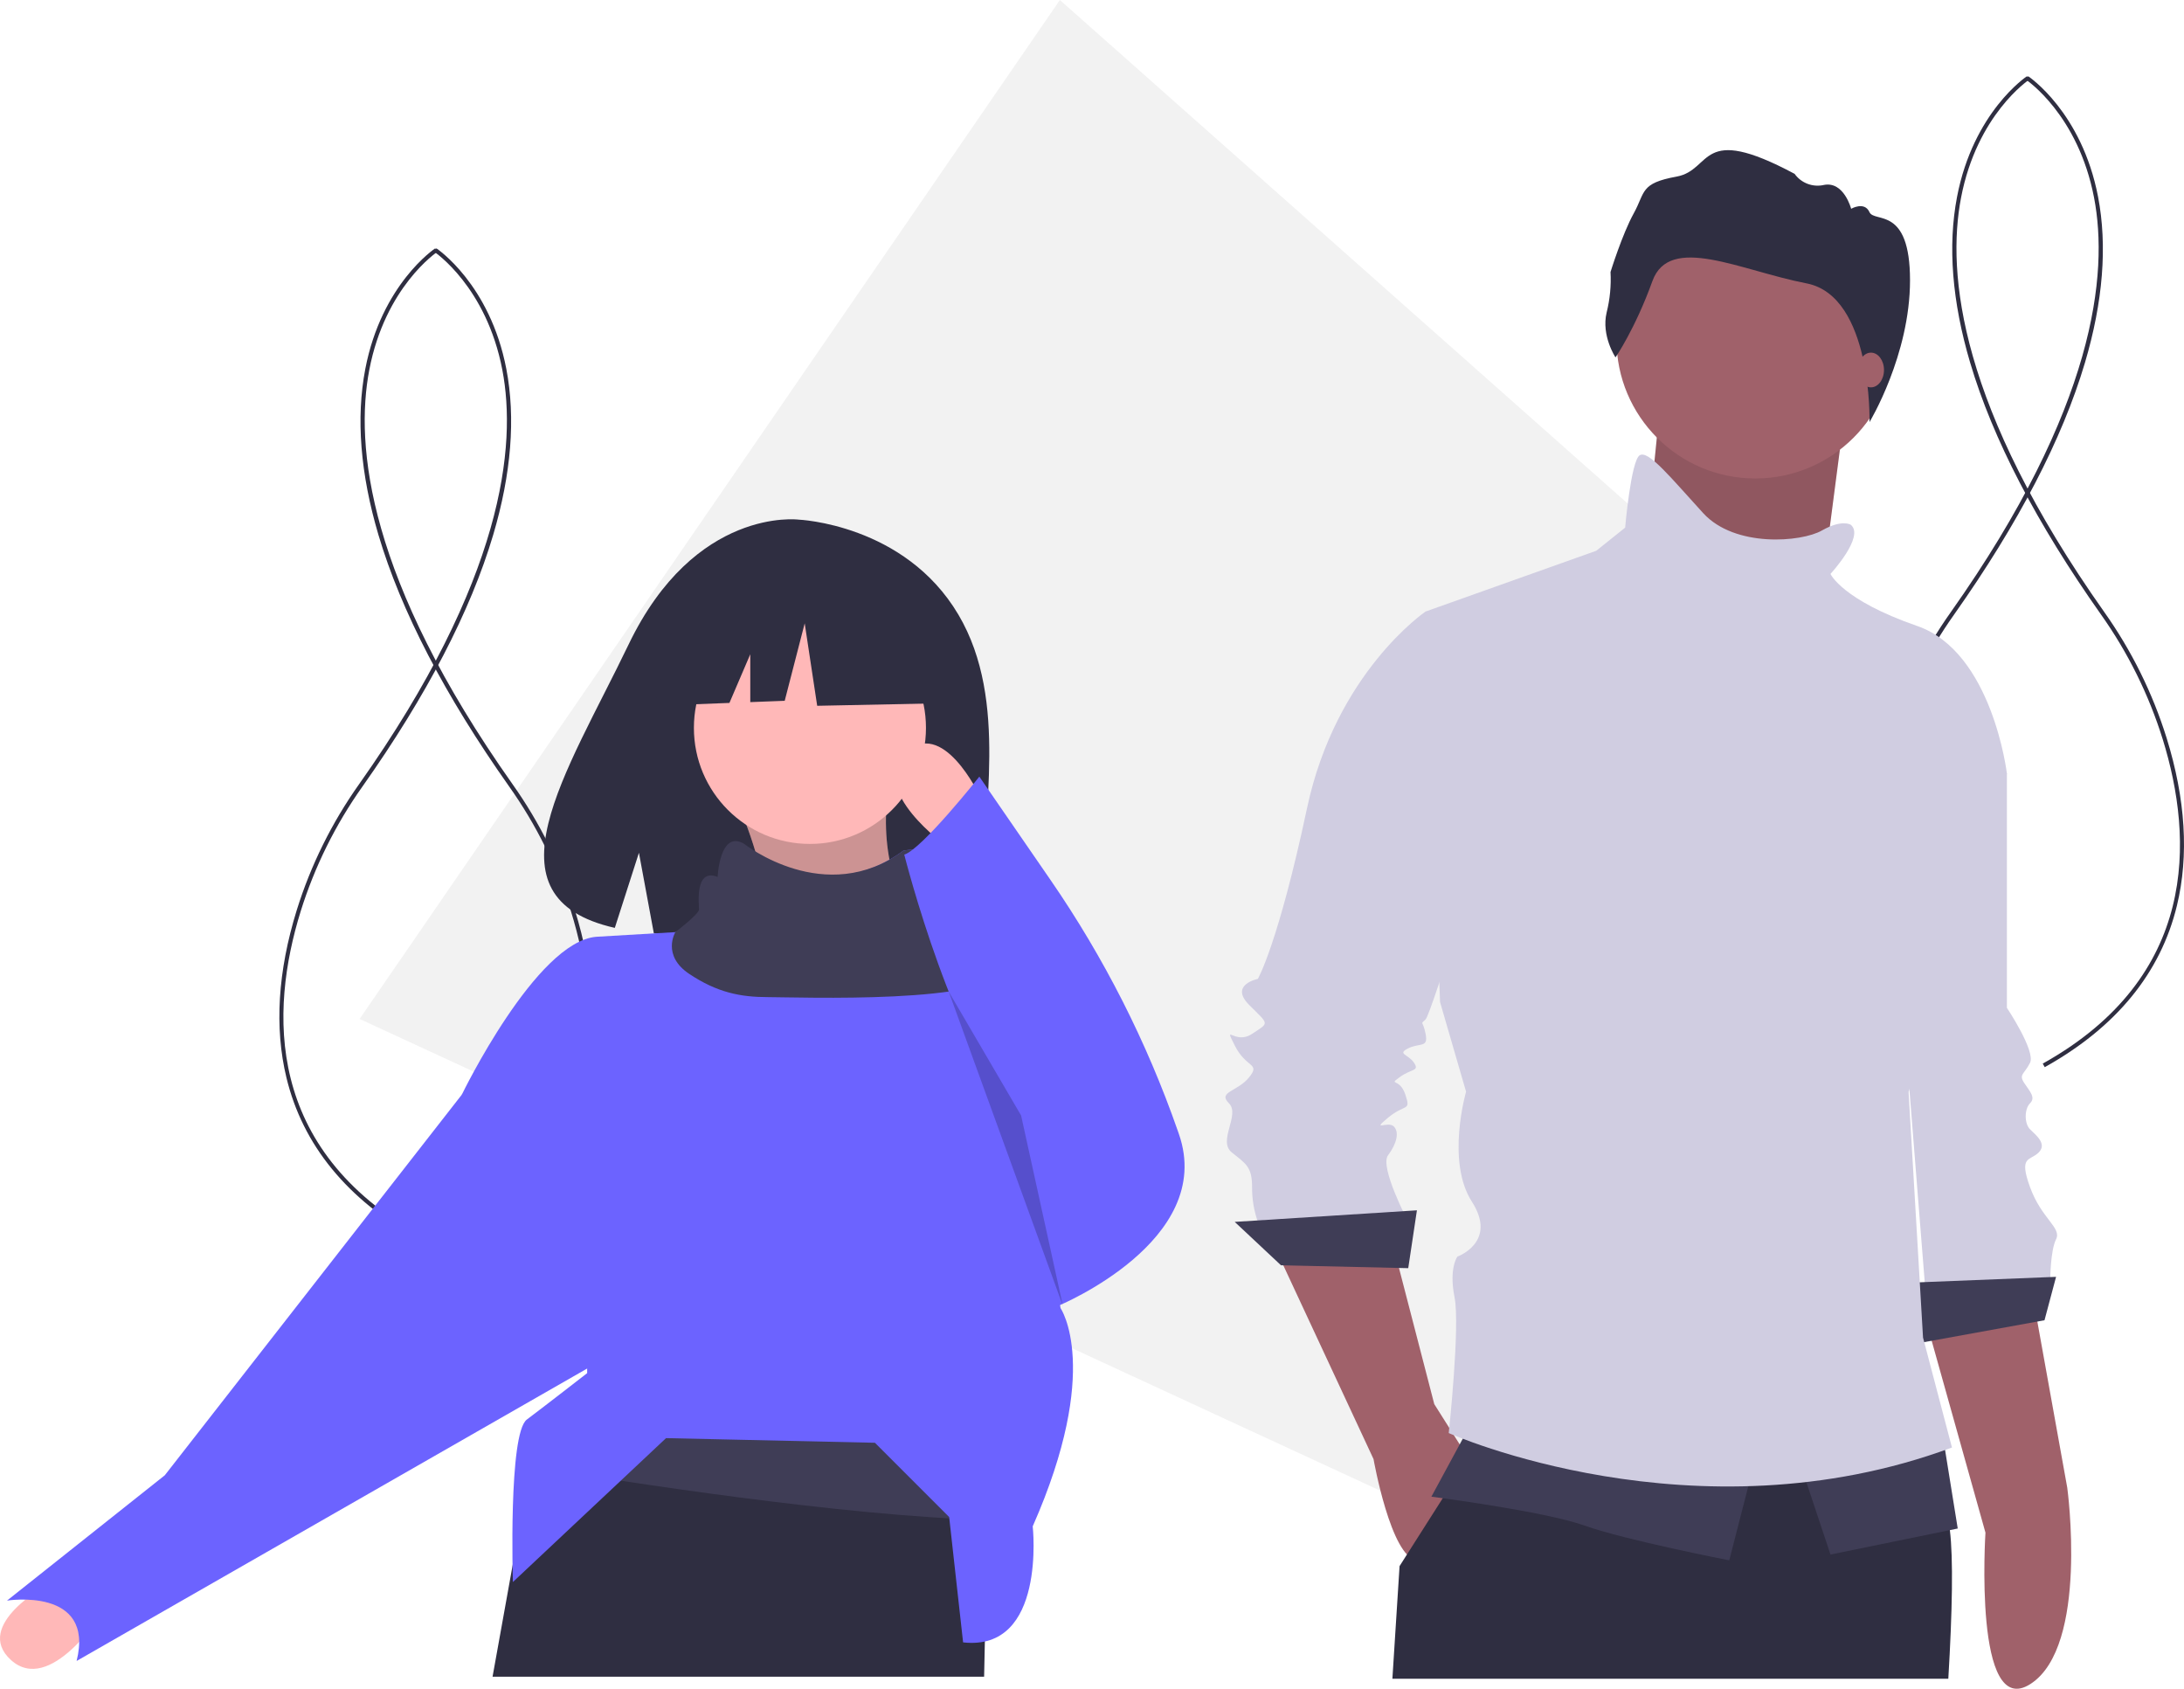
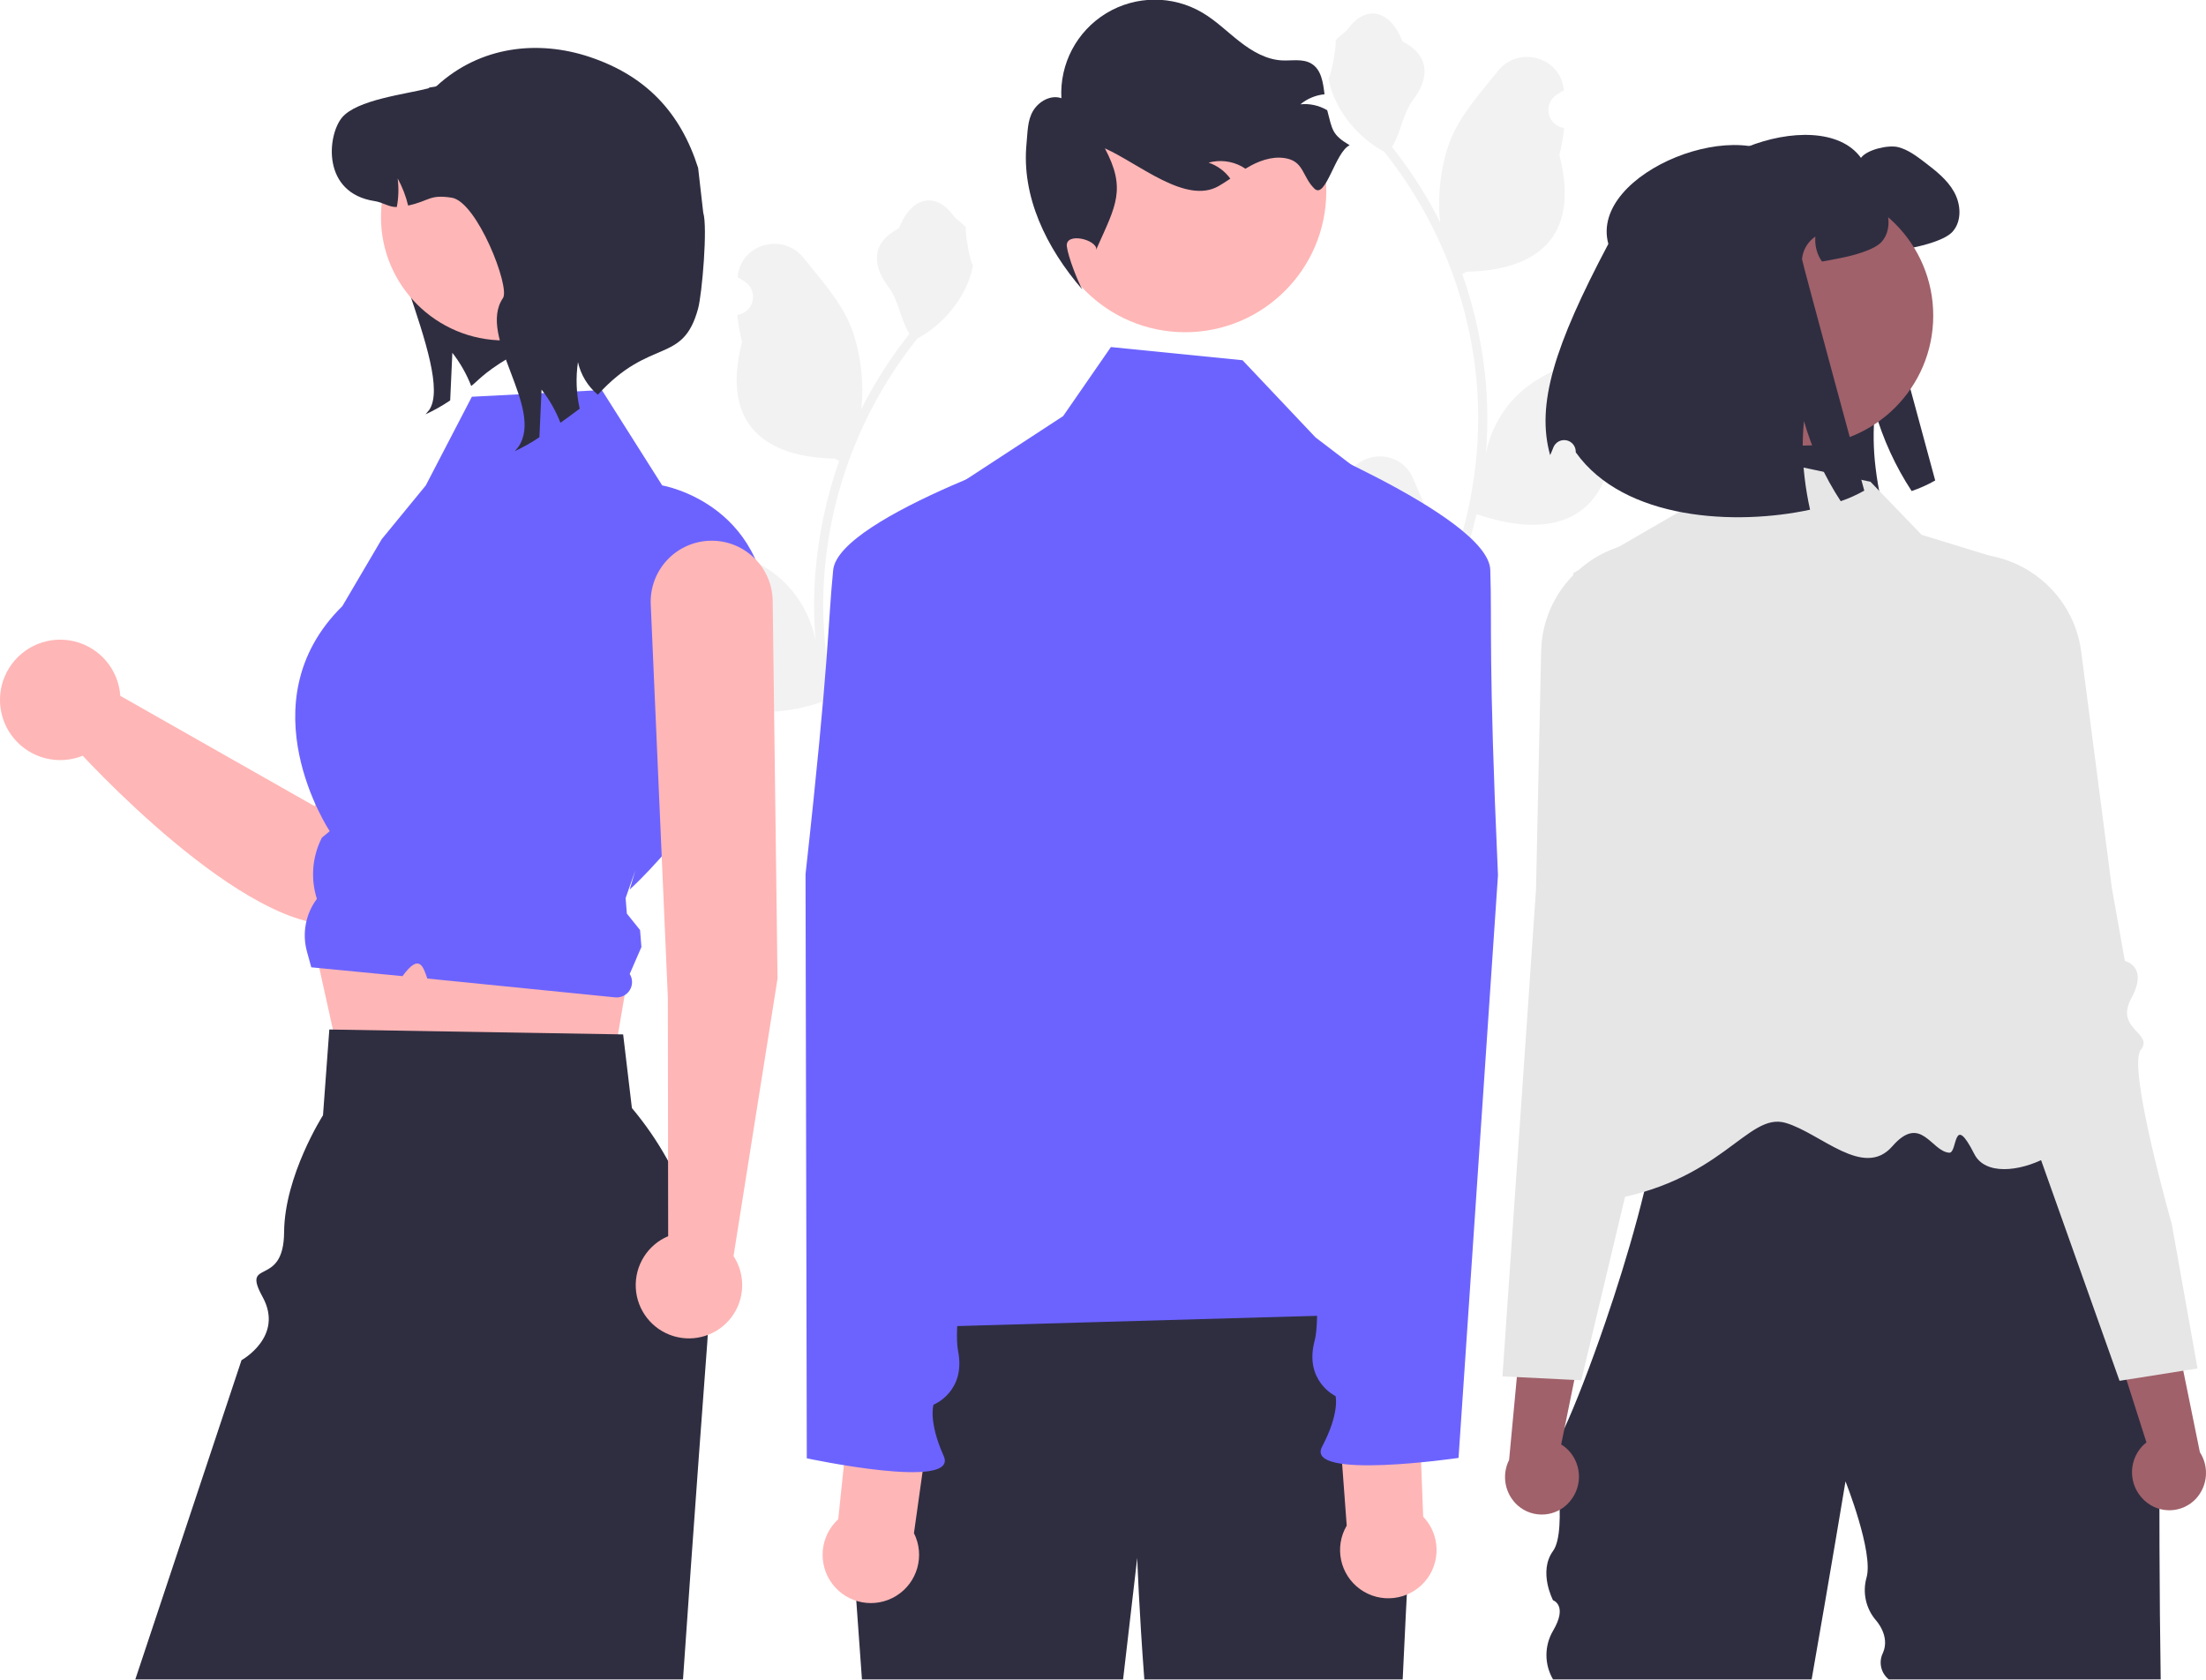
- <svg xmlns="http://www.w3.org/2000/svg" id="a8897f4c-2937-4134-8b3a-fee1040aeff6" data-name="Layer 1" width="1066.106" height="824.2" viewBox="0 0 1066.106 824.2">
-   <polygon points="962.551 394.71 946.672 466.13 933.782 524.07 923.508 570.28 910.626 628.22 868.531 817.51 346.914 576.48 308.572 558.76 260.039 536.33 221.683 518.61 175.551 497.29 201.704 459.24 223.452 427.6 250.965 387.57 272.707 355.95 517.369 0 776.55 229.8 822.703 270.72 859.505 303.35 905.666 344.27 962.551 394.71" fill="#f2f2f2" />
-   <path d="M271.301,642.731C236.421,623.287,214.707,596.74,206.762,563.829c-5.899-24.436-4.204-51.933,5.038-81.728a218.888,218.888,0,0,1,30.439-61.484c70.638-99.986,77.014-165.138,69.923-202.187-7.774-40.623-33.031-57.494-33.286-57.66l1.09-1.677c.261.169,26.184,17.433,34.145,58.88,4.589,23.895,2.43,51.141-6.417,80.981-11.012,37.138-32.484,78.459-63.821,122.816a216.904,216.904,0,0,0-30.163,60.922c-15.158,48.867-17.303,115.997,58.564,158.292Z" transform="translate(-66.94711 -37.90015)" fill="#2f2e41" />
-   <path d="M288.074,642.731C322.954,623.287,344.668,596.74,352.613,563.829c5.899-24.436,4.204-51.933-5.038-81.728a218.888,218.888,0,0,0-30.439-61.484c-70.638-99.986-77.014-165.138-69.923-202.187,7.774-40.623,33.031-57.494,33.286-57.66l-1.09-1.677c-.261.169-26.184,17.433-34.145,58.88-4.589,23.895-2.43,51.141,6.417,80.981,11.012,37.138,32.484,78.459,63.821,122.816a216.904,216.904,0,0,1,30.163,60.922c15.158,48.867,17.303,115.997-58.564,158.292Z" transform="translate(-66.94711 -37.90015)" fill="#2f2e41" />
-   <path d="M1048.301,558.731C1013.421,539.287,991.707,512.74,983.762,479.829c-5.899-24.436-4.204-51.933,5.038-81.728a218.888,218.888,0,0,1,30.439-61.484c70.638-99.986,77.014-165.138,69.923-202.187-7.774-40.623-33.031-57.494-33.286-57.66l1.09-1.677c.261.169,26.184,17.433,34.145,58.88,4.589,23.895,2.43,51.141-6.417,80.981-11.012,37.138-32.484,78.459-63.821,122.816a216.904,216.904,0,0,0-30.163,60.922c-15.158,48.867-17.303,115.997,58.564,158.292Z" transform="translate(-66.94711 -37.90015)" fill="#2f2e41" />
-   <path d="M1065.074,558.731c34.88-19.444,56.594-45.991,64.539-78.902,5.899-24.436,4.204-51.933-5.038-81.728a218.888,218.888,0,0,0-30.439-61.484c-70.638-99.986-77.014-165.138-69.923-202.187,7.774-40.623,33.031-57.494,33.286-57.66l-1.09-1.677c-.261.169-26.184,17.433-34.145,58.88-4.589,23.895-2.43,51.141,6.417,80.981,11.012,37.138,32.484,78.459,63.821,122.816a216.904,216.904,0,0,1,30.163,60.922c15.158,48.867,17.303,115.997-58.564,158.292Z" transform="translate(-66.94711 -37.90015)" fill="#2f2e41" />
-   <path d="M534.762,337.845c-26.207-44.282-78.055-46.345-78.055-46.345s-50.523-6.461-82.933,60.98c-30.209,62.861-71.901,123.554-6.712,138.269l11.775-36.649,7.292,39.378a255.068,255.068,0,0,0,27.892.477c69.812-2.254,136.298.659,134.157-24.392C545.332,436.26,559.978,380.452,534.762,337.845Z" transform="translate(-66.94711 -37.90015)" fill="#2f2e41" />
-   <path d="M427.194,430.522c9.03,19.975,14.725,43.786,18.125,70.234l72.499-4.531c-16.668-23.619-22.202-50.728-15.859-81.562Z" transform="translate(-66.94711 -37.90015)" fill="#ffb8b8" />
-   <path d="M427.194,430.522c9.03,19.975,14.725,43.786,18.125,70.234l72.499-4.531c-16.668-23.619-22.202-50.728-15.859-81.562Z" transform="translate(-66.94711 -37.90015)" opacity="0.2" />
-   <path d="M90.819,810.844s-37.523,20.099-18.482,37.259,44.193-22.714,44.193-22.714Z" transform="translate(-66.94711 -37.90015)" fill="#ffb8b8" />
-   <polygon points="482.591 714.334 482.005 741.792 480.754 801.122 480.754 801.132 480.39 818.314 240.438 818.314 250.19 764.163 250.2 764.123 258.932 715.656 262.829 693.951 262.829 693.941 459.937 666.755 482.591 714.334" fill="#2f2e41" />
-   <path d="M549.537,752.237l-.589,27.459c-69.735-1.79-177.827-18.623-223.071-26.145l3.897-21.704,197.107-27.187Z" transform="translate(-66.94711 -37.90015)" fill="#3f3d56" />
-   <circle cx="395.364" cy="355.24" r="56.64" fill="#ffb8b8" />
-   <path d="M571.06,782.823s6.797,61.171-33.984,56.64l-6.797-61.171L494.029,742.042l-101.952-2.266L317.313,810.01s-2.266-72.499,6.797-79.296,29.453-22.656,29.453-22.656v-11.328L292.391,572.122s36.25-74.765,65.702-77.03l38.515-2.266s13.594-6.797,13.594-9.062-2.266-20.39,9.062-15.859c0,0,1.019-23.245,12.959-16.154,0,0,37.586,29.453,75.739,1.291,0,0,17.785-3.262,15.519,5.8s0,15.859,4.531,15.859,24.922,6.797,24.922,11.328c0,.974,1.473,10.354,3.783,24.468v.023c8.406,51.452,27.935,165.819,27.935,165.819S605.044,705.792,571.06,782.823Z" transform="translate(-66.94711 -37.90015)" fill="#6c63ff" />
-   <path d="M308.25,560.794l-15.859,11.328-144.998,185.779L70.363,819.072s43.046-6.797,33.984,29.453L369.422,696.73Z" transform="translate(-66.94711 -37.90015)" fill="#6c63ff" />
-   <path d="M556.718,510.498v.023c-3.013,17.717-101.204,14.024-114.798,14.024s-24.922-2.266-38.515-11.328-6.797-20.39-6.797-20.39,11.575-8.816,11.575-11.081-2.266-20.39,9.062-15.859c0,0,1.019-23.245,12.959-16.154,0,0,39.605,31.472,77.758,3.31,0,0,17.785-3.262,15.519,5.8s0,15.859,4.531,15.859,24.922,6.797,24.922,11.328C552.935,487.004,554.408,496.383,556.718,510.498Z" transform="translate(-66.94711 -37.90015)" fill="#3f3d56" />
-   <path d="M545.005,425.991s-18.125-38.515-36.25-20.39,20.39,45.312,20.39,45.312Z" transform="translate(-66.94711 -37.90015)" fill="#ffb8b8" />
-   <path d="M545.005,416.929s-27.988,35.37-36.65,38.075c0,0,25.322,100.126,57.04,127.313l18.125,92.89s77.03-31.718,58.906-83.827q-.272-.782-.541-1.554a513.985,513.985,0,0,0-62.098-122.408Z" transform="translate(-66.94711 -37.90015)" fill="#6c63ff" />
-   <polygon points="463.102 483.933 518.839 637.307 498.449 544.417 463.102 483.933" opacity="0.2" />
-   <polygon points="456.229 295.676 405.005 268.845 334.268 279.821 319.632 344.46 356.064 343.059 366.242 319.311 366.242 342.668 383.052 342.021 392.809 304.213 398.907 344.46 458.668 343.241 456.229 295.676" fill="#2f2e41" />
-   <path d="M1007.076,682.238,1036.138,785.909s-5.989,91.827,21.959,73.861c28.6-18.386,17.966-95.819,17.966-95.819L1059.311,670.944Z" transform="translate(-66.94711 -37.90015)" fill="#a0616a" />
-   <path d="M1022.605,391.415l24,24V529.768s14.118,21.176,11.294,26.823-5.647,5.647-2.824,9.882,5.647,7.059,2.824,9.882-2.824,9.882,0,12.706,8.471,7.059,4.235,11.294-9.882,1.412-4.235,16.941,15.529,19.765,12.706,25.412-2.824,19.765-2.824,19.765l-60.706,8.471L994.37,511.415Z" transform="translate(-66.94711 -37.90015)" fill="#d0cde1" />
-   <polygon points="1003.658 623.161 933.07 625.985 935.893 655.632 998.011 644.338 1003.658 623.161" fill="#3f3d56" />
-   <polygon points="809.541 205.986 801.07 290.691 887.188 303.397 893.541 254.692 899.894 205.986 809.541 205.986" fill="#a0616a" />
-   <polygon points="809.541 205.527 801.07 290.233 887.188 302.939 893.541 254.233 899.894 205.527 809.541 205.527" opacity="0.1" />
-   <path d="M689.43,646.944l48,103.059s8.471,48,21.176,49.412,25.412-49.412,25.412-49.412l-16.941-26.823-19.765-76.235Z" transform="translate(-66.94711 -37.90015)" fill="#a0616a" />
-   <path d="M1018.003,857.214H746.635c2.15-34.011,3.503-54.978,3.503-54.978l3.604-5.673,17.475-27.459L783.694,749.498l4.351-6.845,1.615-2.534,17.091-3.119L983.074,704.827a215.426,215.426,0,0,0,12.326,38.109c1.201,2.736,2.493,5.472,3.877,8.177,4.432,8.652,9.843,16.849,16.273,22.886,1.464,1.373,2.524,5.037,3.21,10.671C1020.456,798.47,1019.972,824.132,1018.003,857.214Z" transform="translate(-66.94711 -37.90015)" fill="#2f2e41" />
-   <circle cx="856.835" cy="165.751" r="67.765" fill="#a0616a" />
-   <path d="M772.724,342.003l-9.882-5.647s-43.765,29.647-57.882,96-24,83.294-24,83.294-14.118,2.824-4.235,12.706,9.882,8.471,1.412,14.118-14.118-5.647-8.471,5.647,12.706,8.471,7.059,15.529-15.529,7.059-9.882,12.706-5.647,18.353,1.412,24,9.882,7.059,9.882,16.941a49.993,49.993,0,0,0,2.824,16.941h73.412s-14.118-26.823-9.882-32.471,5.647-11.294,2.824-14.118-11.294,2.824-2.824-4.235,11.294-2.824,8.471-11.294-8.471-4.235-2.824-8.471,9.882-2.824,7.059-7.059-8.471-4.235-2.824-7.059,9.882,0,8.471-7.059-2.824-4.235,0-7.059,32.471-98.823,32.471-101.647S772.724,342.003,772.724,342.003Z" transform="translate(-66.94711 -37.90015)" fill="#d0cde1" />
-   <polygon points="691.659 590.691 602.718 596.338 625.306 617.514 687.424 618.926 691.659 590.691" fill="#3f3d56" />
-   <path d="M784.018,734.473l-18.353,33.882s55.059,7.059,74.823,14.118,70.588,16.941,70.588,16.941L923.782,750.002Z" transform="translate(-66.94711 -37.90015)" fill="#3f3d56" />
-   <polygon points="878.011 712.102 893.541 758.69 955.658 745.984 948.599 702.22 878.011 712.102" fill="#3f3d56" />
-   <path d="M970.37,294.003s-4.235-2.824-14.118,2.824-42.353,8.471-57.882-8.471-26.823-31.059-31.059-28.235-7.059,35.294-7.059,35.294L846.135,306.709l-83.294,29.647,7.059,190.588,12.706,43.765s-9.882,33.882,2.824,53.647-7.059,26.823-7.059,26.823-4.235,5.647-1.412,19.765-2.824,66.353-2.824,66.353,120,53.647,245.646,7.059l-14.118-53.647-7.059-120s7.059-19.765,5.647-28.235,42.353-127.058,42.353-127.058-7.059-59.294-43.765-72-42.353-25.412-42.353-25.412S977.429,299.65,970.37,294.003Z" transform="translate(-66.94711 -37.90015)" fill="#d0cde1" />
-   <path d="M855.548,212.331s-7.037-10.555-4.33-21.923a66.444,66.444,0,0,0,1.895-19.758s5.684-18.404,11.367-28.689,2.977-14.615,20.84-17.863,10.555-26.524,57.649-1.353a13.811,13.811,0,0,0,14.345,5.413c9.744-1.895,13.262,11.638,13.262,11.638s6.496-3.789,8.932,1.624,19.804-3.249,19.804,33.289-19.765,69.176-19.765,69.176,1.449-61.462-30.759-67.687-66.851-24.359-75.242-1.083S855.548,212.331,855.548,212.331Z" transform="translate(-66.94711 -37.90015)" fill="#2f2e41" />
-   <ellipse cx="913.305" cy="180.574" rx="6.353" ry="8.471" fill="#a0616a" />
+ <svg xmlns="http://www.w3.org/2000/svg" id="e33dabfc-d315-4892-8baf-51dedceacbe7" data-name="Layer 1" width="838" height="638.004" viewBox="0 0 838 638.004">
+   <path d="M689.135,323.255a5.09,5.09,0,0,0,3.689-8.823c-.128-.51-.22-.876-.349-1.387q.069-.167.139-.333c4.686-11.174,20.569-11.097,25.215.094,4.124,9.933,9.375,19.882,10.668,30.384a40.44,40.44,0,0,1-.71,13.908,162.132,162.132,0,0,0,14.748-67.338,156.487,156.487,0,0,0-.971-17.458q-.804-7.128-2.231-14.154a164.01,164.01,0,0,0-32.525-69.512,43.648,43.648,0,0,1-18.153-18.834,33.294,33.294,0,0,1-3.028-9.098c.884.116,3.332-13.343,2.666-14.169,1.232-1.869,3.436-2.798,4.781-4.621,6.69-9.07,15.906-7.486,20.717,4.839,10.278,5.187,10.378,13.79,4.071,22.065-4.012,5.264-4.564,12.387-8.084,18.023.362.464.739.913,1.101,1.376a165.069,165.069,0,0,1,17.229,27.295c-1.369-10.691.652-23.571,4.097-31.873,3.921-9.46,11.271-17.427,17.744-25.605,7.774-9.823,23.717-5.536,25.086,6.916q.02.181.039.362-1.442.814-2.823,1.727a6.905,6.905,0,0,0,2.784,12.565l.141.022a68.701,68.701,0,0,1-1.811,10.272c8.303,32.111-9.623,43.807-35.219,44.332-.565.29-1.116.579-1.681.855a168.487,168.487,0,0,1,9.069,42.681,159.804,159.804,0,0,1-.116,25.802l.043-.304a42.227,42.227,0,0,1,14.415-24.383c11.093-9.113,26.766-12.468,38.734-19.793,5.761-3.526,13.143,1.031,12.138,7.71q-.024.16-.049.32a46.377,46.377,0,0,0-5.201,2.506q-1.442.814-2.823,1.727a6.905,6.905,0,0,0,2.784,12.565l.141.022c.101.014.188.029.29.044a68.76,68.76,0,0,1-12.648,19.805c-5.192,28.032-27.491,30.691-51.344,22.528h-.015a168.437,168.437,0,0,1-11.315,33.032H690.148c-.145-.449-.275-.913-.406-1.362a45.926,45.926,0,0,0,11.185-.666c-2.999-3.68-5.998-7.389-8.997-11.069a2.511,2.511,0,0,1-.188-.217c-1.521-1.883-3.057-3.752-4.578-5.636l-.001-.002a67.271,67.271,0,0,1,1.971-17.137Z" transform="translate(-181 -130.9981)" fill="#f2f2f2" />
+   <path d="M818.913,219.81c-7.516-27.402,53.102-50.899,69.021-28.832,2.213-3.137,10.394-5.043,14.147-4.08s6.91,3.368,9.989,5.697c4.234,3.253,8.623,6.621,11.221,11.298,2.618,4.658,3.022,11.009-.5,15.051-2.791,3.214-11.029,5.293-15.225,6.14-2.926.597-5.389,1.078-7.506,1.424a14.352,14.352,0,0,1-2.502-9.489,11.648,11.648,0,0,0-5.081,8.546c-.058.712,23.655,87.96,23.655,87.96a51.72,51.72,0,0,1-8.95,4.023,112.545,112.545,0,0,1-13.954-30.411,97.453,97.453,0,0,0,.269,21.653,119.144,119.144,0,0,0,2.04,11.991c-28.178,6.082-70.56,4.081-88.999-21.788q-.005-.161-.009-.321a4.402,4.402,0,0,0-8.503-1.535c-.447,1.141-.859,2.129-1.226,2.915C791.428,280.843,798.376,258.613,818.913,219.81Z" transform="translate(-181 -130.9981)" fill="#2f2e41" />
+   <path d="M770.963,679.207v.897A3.809,3.809,0,0,1,770.963,679.207Z" transform="translate(-181 -130.9981)" fill="#2f2e41" />
+   <path d="M798.558,524.133a15.324,15.324,0,0,1,2.183-.424Q799.472,523.915,798.558,524.133Z" transform="translate(-181 -130.9981)" fill="#2f2e41" />
+   <path d="M797.919,524.295c.194-.054.409-.109.639-.163C798.344,524.188,798.138,524.229,797.919,524.295Z" transform="translate(-181 -130.9981)" fill="#2f2e41" />
+   <path d="M1001.79,768.998H898.504a8.213,8.213,0,0,1-2.211-10.115c2.822-6.471-2.708-12.384-2.708-12.384a17.567,17.567,0,0,1-3.54-16.191c2.737-9.558-7.988-36.535-7.988-36.535s-5.781,34.834-12.865,75.225H770.963a18.259,18.259,0,0,1,0-18.489c5.724-9.706,0-11.568,0-11.568s-5.724-10.862,0-18.748,0-40.088,0-40.088c.216,1.424,1.847-1.165,4.358-6.592,3.823-8.258,9.664-23.108,15.566-40.348,4.219-12.305,8.473-25.843,12.028-39.08h.009q1.398-5.216,2.649-10.337c1.631-6.696,3.029-13.202,4.09-19.311,2.304-13.159,3.063-24.463,1.294-31.814-1.467-6.118-4.677-9.492-10.216-8.914,2.968-.492,7.317-.958,12.676-1.398.966-.078,1.967-.155,3.003-.242,39.968-3.02,125.721-4.754,125.721-4.754L968.406,564.35l33.264,59.582S1000.764,703.86,1001.79,768.998Z" transform="translate(-181 -130.9981)" fill="#2f2e41" />
+   <path d="M891.547,314.02,831.033,301.183l-12.015,24.185L778.556,348.794s26.082,106.641,25.933,121.64c-.378,38.079-61.306,123.44-15.285,116.874s55.369-34.073,70.143-29.724c13.324,3.923,29.594,21.372,40.486,8.892s14.728,1.931,21.616,2.429c3.273.237,1.302-15.759,9.537.497s51.904-5.626,37.104-20.427c-24.65-24.65-29.66-206.361-29.66-206.361l-27.441-8.443Z" transform="translate(-181 -130.9981)" fill="#e6e6e6" />
+   <path d="M777.411,701.296a14.526,14.526,0,0,0-1.496-20.205,13.936,13.936,0,0,0-1.866-1.351l10.118-49.656-23.39-13.999-6.506,69.522a14.486,14.486,0,0,0,3.339,17.367,13.863,13.863,0,0,0,19.556-1.386Q777.29,701.443,777.411,701.296Z" transform="translate(-181 -130.9981)" fill="#a0616a" />
+   <path d="M850.037,439.552c-.147-1.596-2.183-2.321-5.005-3.322a30.95,30.95,0,0,1-7.999-3.788c-6.247-4.513-3.788-9.233-.388-15.756.664-1.268,1.355-2.589,2.002-3.961,1.924-4.064-1.139-20.83-9.121-49.84-2.459-8.931-2.451-15.238-4.15-19.423-1.691-4.185-5.082-6.247-14.324-6.679a42.251,42.251,0,0,0-30.416,10.812c-.224.198-.457.414-.682.621q-.634.595-1.243,1.217a42.22,42.22,0,0,0-12.27,29.027l-.043,1.855-1.907,88.634-5.358,77.78-7.386,107.143,5.471.268L779.048,655.228l2.649.129,6.282-26.352,7.559-31.711,2.778-11.649,8.62-36.137,4.021-16.886,2.459-10.311L814.417,518.1l4.884-20.467c.112-.431,11.347-44.757,24.299-52.169C848.432,442.702,850.175,441.097,850.037,439.552Z" transform="translate(-181 -130.9981)" fill="#e6e6e6" />
+   <path d="M995.355,700.768a14.526,14.526,0,0,1-.683-20.249,13.934,13.934,0,0,1,1.71-1.544L980.99,630.692l21.752-16.43,13.935,68.421a14.486,14.486,0,0,1-1.454,17.625,13.863,13.863,0,0,1-19.592.723Q995.491,700.901,995.355,700.768Z" transform="translate(-181 -130.9981)" fill="#a0616a" />
+   <path d="M1005.996,596S989.031,536.312,994.205,529.85s-10.106-7.723-3.522-19.757-2.504-14.047-2.504-14.047l-4.932-27.669-8.817-67.961-.267-2.021-2.564-19.772a42.341,42.341,0,0,0-16.696-28.617c-.233-.178-.471-.35-.709-.521q-1.628-1.172-3.327-2.172a42.263,42.263,0,0,0-28.106-5.339c-18.286,2.848-12.595,9.667-15.56,27.935-4.819,29.703-6.07,46.697-3.72,50.536.792,1.293,1.624,2.53,2.417,3.717,4.083,6.129,7.034,10.551,1.305,15.718a31.251,31.251,0,0,1-7.544,4.616c-2.693,1.304-4.643,2.24-4.616,3.843.03,1.553,1.934,2.955,7.031,5.179,6.177,2.703,12.811,12.923,18.245,23.363a257.88,257.88,0,0,1,11.518,25.899L978.54,634.137l7.618,21.422,2.628-.416,21.58-3.421,5.412-.857Z" transform="translate(-181 -130.9981)" fill="#e6e6e6" />
+   <circle cx="685.016" cy="119.908" r="49.37" fill="#a0616a" />
+   <path d="M791.967,223.66c-7.516-27.402,53.102-50.899,69.021-28.832,2.213-3.137,10.394-5.043,14.147-4.08s6.91,3.368,9.989,5.697c4.234,3.253,8.623,6.621,11.221,11.298,2.618,4.658,3.022,11.009-.5,15.051-2.791,3.214-11.029,5.293-15.225,6.14-2.926.597-5.389,1.078-7.506,1.424a14.352,14.352,0,0,1-2.502-9.489,11.648,11.648,0,0,0-5.081,8.546c-.058.712,23.655,87.96,23.655,87.96a51.72,51.72,0,0,1-8.95,4.023,112.545,112.545,0,0,1-13.954-30.411,97.453,97.453,0,0,0,.269,21.653,119.142,119.142,0,0,0,2.04,11.991c-28.178,6.082-70.56,4.081-88.999-21.788q-.005-.161-.009-.321a4.402,4.402,0,0,0-8.503-1.535c-.447,1.141-.859,2.129-1.226,2.915C764.482,284.693,771.43,262.462,791.967,223.66Z" transform="translate(-181 -130.9981)" fill="#2f2e41" />
+   <path d="M810.435,197.849" transform="translate(-181 -130.9981)" fill="#2f2e41" />
+   <path d="M547.121,394.255a5.09,5.09,0,0,1-3.689-8.823c.128-.51.22-.876.349-1.387q-.069-.167-.139-.333c-4.686-11.174-20.569-11.097-25.215.094-4.124,9.933-9.375,19.882-10.668,30.384a40.44,40.44,0,0,0,.71,13.908A162.132,162.132,0,0,1,493.721,360.76a156.49,156.49,0,0,1,.971-17.458q.804-7.128,2.231-14.154a164.01,164.01,0,0,1,32.525-69.512,43.648,43.648,0,0,0,18.153-18.834,33.295,33.295,0,0,0,3.028-9.098c-.884.116-3.332-13.343-2.666-14.169-1.232-1.869-3.436-2.798-4.781-4.621-6.69-9.07-15.906-7.486-20.717,4.839-10.278,5.187-10.378,13.79-4.071,22.065,4.012,5.264,4.564,12.387,8.084,18.023-.362.464-.739.913-1.101,1.376a165.069,165.069,0,0,0-17.229,27.295c1.369-10.691-.652-23.571-4.097-31.873-3.921-9.46-11.271-17.427-17.744-25.605-7.774-9.823-23.717-5.536-25.086,6.916q-.02.181-.039.362,1.442.814,2.823,1.727a6.905,6.905,0,0,1-2.784,12.565l-.141.022a68.7,68.7,0,0,0,1.811,10.272c-8.303,32.111,9.623,43.807,35.219,44.332.565.29,1.116.579,1.681.855a168.487,168.487,0,0,0-9.069,42.681,159.804,159.804,0,0,0,.116,25.802l-.043-.304A42.227,42.227,0,0,0,476.379,349.88c-11.093-9.113-26.766-12.468-38.734-19.793-5.761-3.526-13.143,1.031-12.138,7.71q.024.16.049.32a46.378,46.378,0,0,1,5.201,2.506q1.442.814,2.823,1.727a6.905,6.905,0,0,1-2.784,12.565l-.141.022c-.101.014-.188.029-.29.044A68.76,68.76,0,0,0,443.014,374.784c5.192,28.032,27.491,30.691,51.344,22.528h.015a168.437,168.437,0,0,0,11.315,33.032H546.108c.145-.449.275-.913.406-1.362a45.926,45.926,0,0,1-11.185-.666c2.999-3.68,5.998-7.389,8.997-11.069a2.513,2.513,0,0,0,.188-.217c1.521-1.883,3.057-3.752,4.578-5.636l.001-.002a67.271,67.271,0,0,0-1.971-17.137Z" transform="translate(-181 -130.9981)" fill="#f2f2f2" />
+   <path d="M358.516,190.979c-.917,2.138-29.204,1.909-30.5,3.812-9.989,14.697,26.018,77.23,16.03,91.946l-1.392,1.658a65.757,65.757,0,0,0,9.36-5.28c.267-6.024.534-12.066.82-18.09a49.721,49.721,0,0,1,7.167,12.6c2.326-1.639,4.233-4.678,14.201-10.656A62.515,62.515,0,0,1,388.017,255.598Z" transform="translate(-181 -130.9981)" fill="#2f2e41" />
+   <path d="M379.057,311.43a23.428,23.428,0,0,0-35.493,13.858L300.578,437.291,226.69,395.343a22.875,22.875,0,1,0-14.272,22.752c15.56,16.607,83.019,84.696,110.946,58.092,23.474-22.362,57.351-109.029,65.505-138.957A23.43,23.43,0,0,0,379.057,311.43Z" transform="translate(-181 -130.9981)" fill="#ffb6b6" />
+   <polygon points="117.341 349.883 130.906 411.195 230.098 420.167 239.214 366.781 117.341 349.883" fill="#ffb6b6" />
+   <path d="M449.858,638.108c-.045.879-.1,1.749-.163,2.628-.951,12.704-2.039,27.356-3.217,43.413-1.858,25.48-3.933,54.495-6.026,84.85H232.397l40.35-121.282s16.293-8.97,7.998-24.039,8.026-3.061,8.178-24.581,14.777-44.415,14.777-44.415l2.401-32.584,1.368.027,108.273,1.803,1.975.036,3.325,27.972A123.668,123.668,0,0,1,449.858,638.108Z" transform="translate(-181 -130.9981)" fill="#2f2e41" />
+   <path d="M360.25,281.716l49.373-2.543,22.932,36.236s43.148,7.214,40.157,58.058-52.498,95.46-52.498,95.46l2.116-7.255-3.675,10.502.471,5.897,5.014,6.245.516,6.458-4.442,10.219v0a5.839,5.839,0,0,1-5.536,8.9l-71.34-7.149c-1.624-4.468-2.927-9.814-9.438-.914l-6.72-.651-27.936-2.707-1.644-5.99a23.205,23.205,0,0,1,3.775-20.015v0a30.607,30.607,0,0,1,1.771-22.981l.134-.268,2.967-2.473s-32.457-48.762,4.803-85.488l14.954-25.422,16.732-20.414Z" transform="translate(-181 -130.9981)" fill="#6c63ff" />
+   <circle cx="191.538" cy="82.509" r="46.819" fill="#ffb6b6" />
+   <path d="M408.097,280.953a22.548,22.548,0,0,1-7.549-12.391,48.446,48.446,0,0,0,.667,17.69c-2.535,1.906-4.994,3.717-7.32,5.357a49.721,49.721,0,0,0-7.167-12.6c-.286,6.024-.553,12.066-.82,18.09a65.755,65.755,0,0,1-9.36,5.28l1.392-1.658c9.989-14.716-15.86-41.804-5.871-56.501,2.802-4.118-9.855-36.657-19.501-38.125-8.578-1.296-8.216,1.182-16.527,2.993a41.589,41.589,0,0,0-3.984-10.313,34.075,34.075,0,0,1-.324,10.866c-2.955.114-5.279-1.768-8.426-2.249-20.073-3.069-18.033-24.781-12.448-31.663,5.604-6.862,24.209-8.921,32.787-11.152.782-.762,2.554-.286,3.336-1.01,16.439-15.045,38.426-17.537,58.212-10.868,21.1,7.111,34.256,20.875,41.008,42.092l1.937,16.98c1.737,5.46-.448,30.862-1.937,36.395C440.417,269.672,428.096,258.936,408.097,280.953Z" transform="translate(-181 -130.9981)" fill="#2f2e41" />
+   <path d="M476.363,502.769l-1.843-143.553a23.173,23.173,0,0,0-23.17-22.807h-0a23.173,23.173,0,0,0-23.14,24.402l6.486,149.058.123,90.739a20.222,20.222,0,1,0,24.827,7.561Z" transform="translate(-181 -130.9981)" fill="#ffb6b6" />
+   <path d="M718,688.492s-2.85,51.27-4.16,80.51H615.7c-2.02-26.61-2.7-46.16-2.7-46.16l-5.37,46.16h-99.2l-6.15-85.49,29.72-73.67s161.06-11.17,176,3C722.93,627.002,718,688.492,718,688.492Z" transform="translate(-181 -130.9981)" fill="#2f2e41" />
+   <circle cx="450.216" cy="72.599" r="53.607" fill="#ffb6b6" />
+   <path d="M693.7,186.178c-5.506,2.511-9.074,20.694-13.402,16.467s-4.039-9.729-9.874-11.289c-4.712-1.265-9.783.181-14.08,2.461-.767.402-1.511.84-2.236,1.275-.479-.32-.955-.621-1.466-.898a17.033,17.033,0,0,0-12.537-1.41,16.713,16.713,0,0,1,8.259,6.087c-1.438.964-2.895,1.93-4.386,2.787-12.45,7.185-30.166-8.438-43.271-14.307,8.209,15.404,4.167,21.784-2.961,37.715l-.246.907c.405-3.993-11.95-6.968-11.234-1.348.509,3.991,3.962,12.861,5.897,16.384-13.778-15.932-23.194-35.428-21.207-55.54.432-4.225.302-8.683,2.481-12.35,2.181-3.648,6.729-6.208,10.753-4.817a35.542,35.542,0,0,1,53.507-32.524c5.145,3.019,9.44,7.288,14.155,10.971,4.715,3.683,10.151,6.893,16.13,7.197,3.793.183,7.921-.743,11.18,1.221,3.775,2.28,4.421,7.052,4.988,11.645a17.014,17.014,0,0,0-9.167,3.815,16.648,16.648,0,0,1,10.022,2.15,1.036,1.036,0,0,1,.164.093C687.164,180.461,686.96,182.144,693.7,186.178Z" transform="translate(-181 -130.9981)" fill="#2f2e41" />
+   <path d="M508.668,635.777c45.651-53.435,30.231-121.4,12.113-190.008l3.448-101.354a31.004,31.004,0,0,1,14.029-24.902L584.861,289.068,603,262.842l50,5,27.726,29.322,30.691,23.43a50.843,50.843,0,0,1,18.792,51.39L700.839,504.804s12.284,68.855,4.789,76.46-26.808.004-11.493,8.54c18.38,10.245,35.092,8.354,25.791,17.655s2.47,22.232,2.47,22.232Z" transform="translate(-181 -130.9981)" fill="#6c63ff" />
+   <path d="M528.186,713.436l7.611-54.221-30.367-8.669-6.007,57.612a18.329,18.329,0,1,0,28.763,5.278Z" transform="translate(-181 -130.9981)" fill="#ffb6b6" />
+   <path d="M586,298.842s-86.438,28.133-88.499,48.717S496.123,380.745,487,463.115l.481,221.883s57.952,12.408,52.008-.859-3.869-19.507-3.869-19.507,12.425-4.903,9.315-20.479,12.487-92.768,12.487-92.768L567.266,412.946Z" transform="translate(-181 -130.9981)" fill="#6c63ff" />
+   <path d="M692.581,710.565l-4.05-54.602,30.869-6.666,2.228,57.881a18.329,18.329,0,1,1-29.047,3.387Z" transform="translate(-181 -130.9981)" fill="#ffb6b6" />
+   <path d="M661.99,293.078s84.415,33.723,85.126,54.398-.795,33.205,2.925,115.995l-14.983,221.377s-58.639,8.593-51.841-4.256,5.136-19.213,5.136-19.213-12.078-5.705-7.956-21.045S674,546.949,674,546.949l-.774-138.786Z" transform="translate(-181 -130.9981)" fill="#6c63ff" />
</svg>
